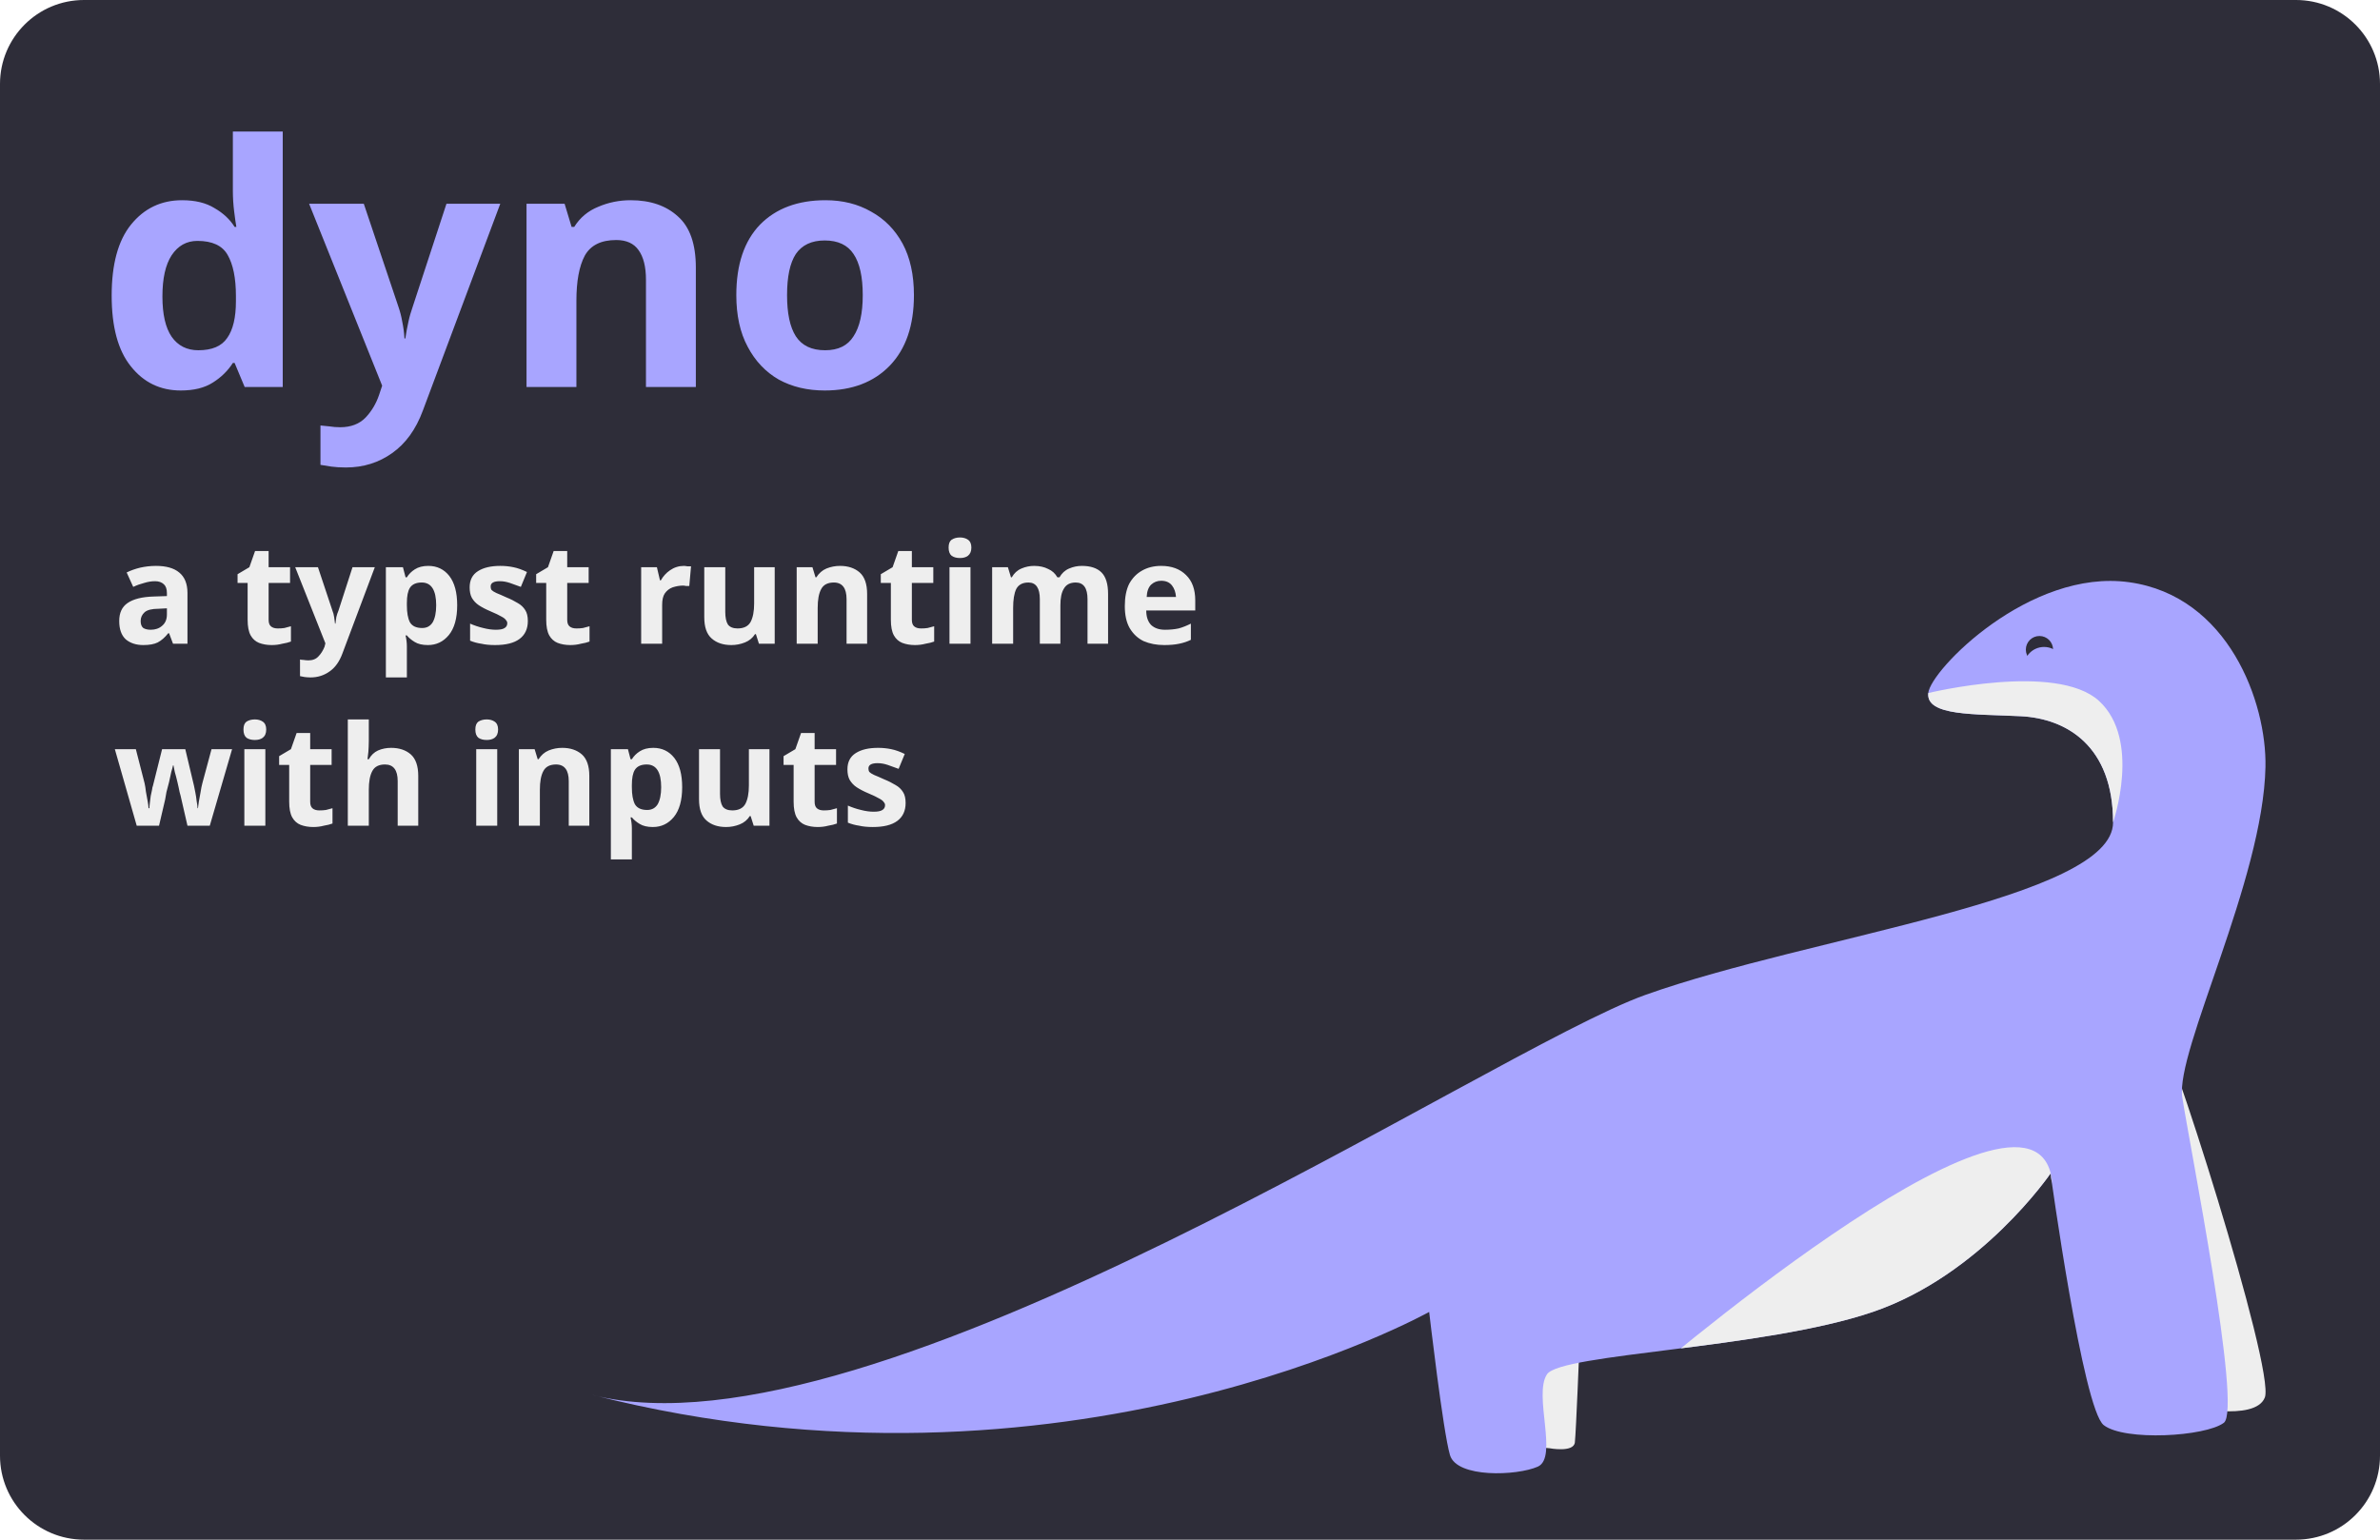
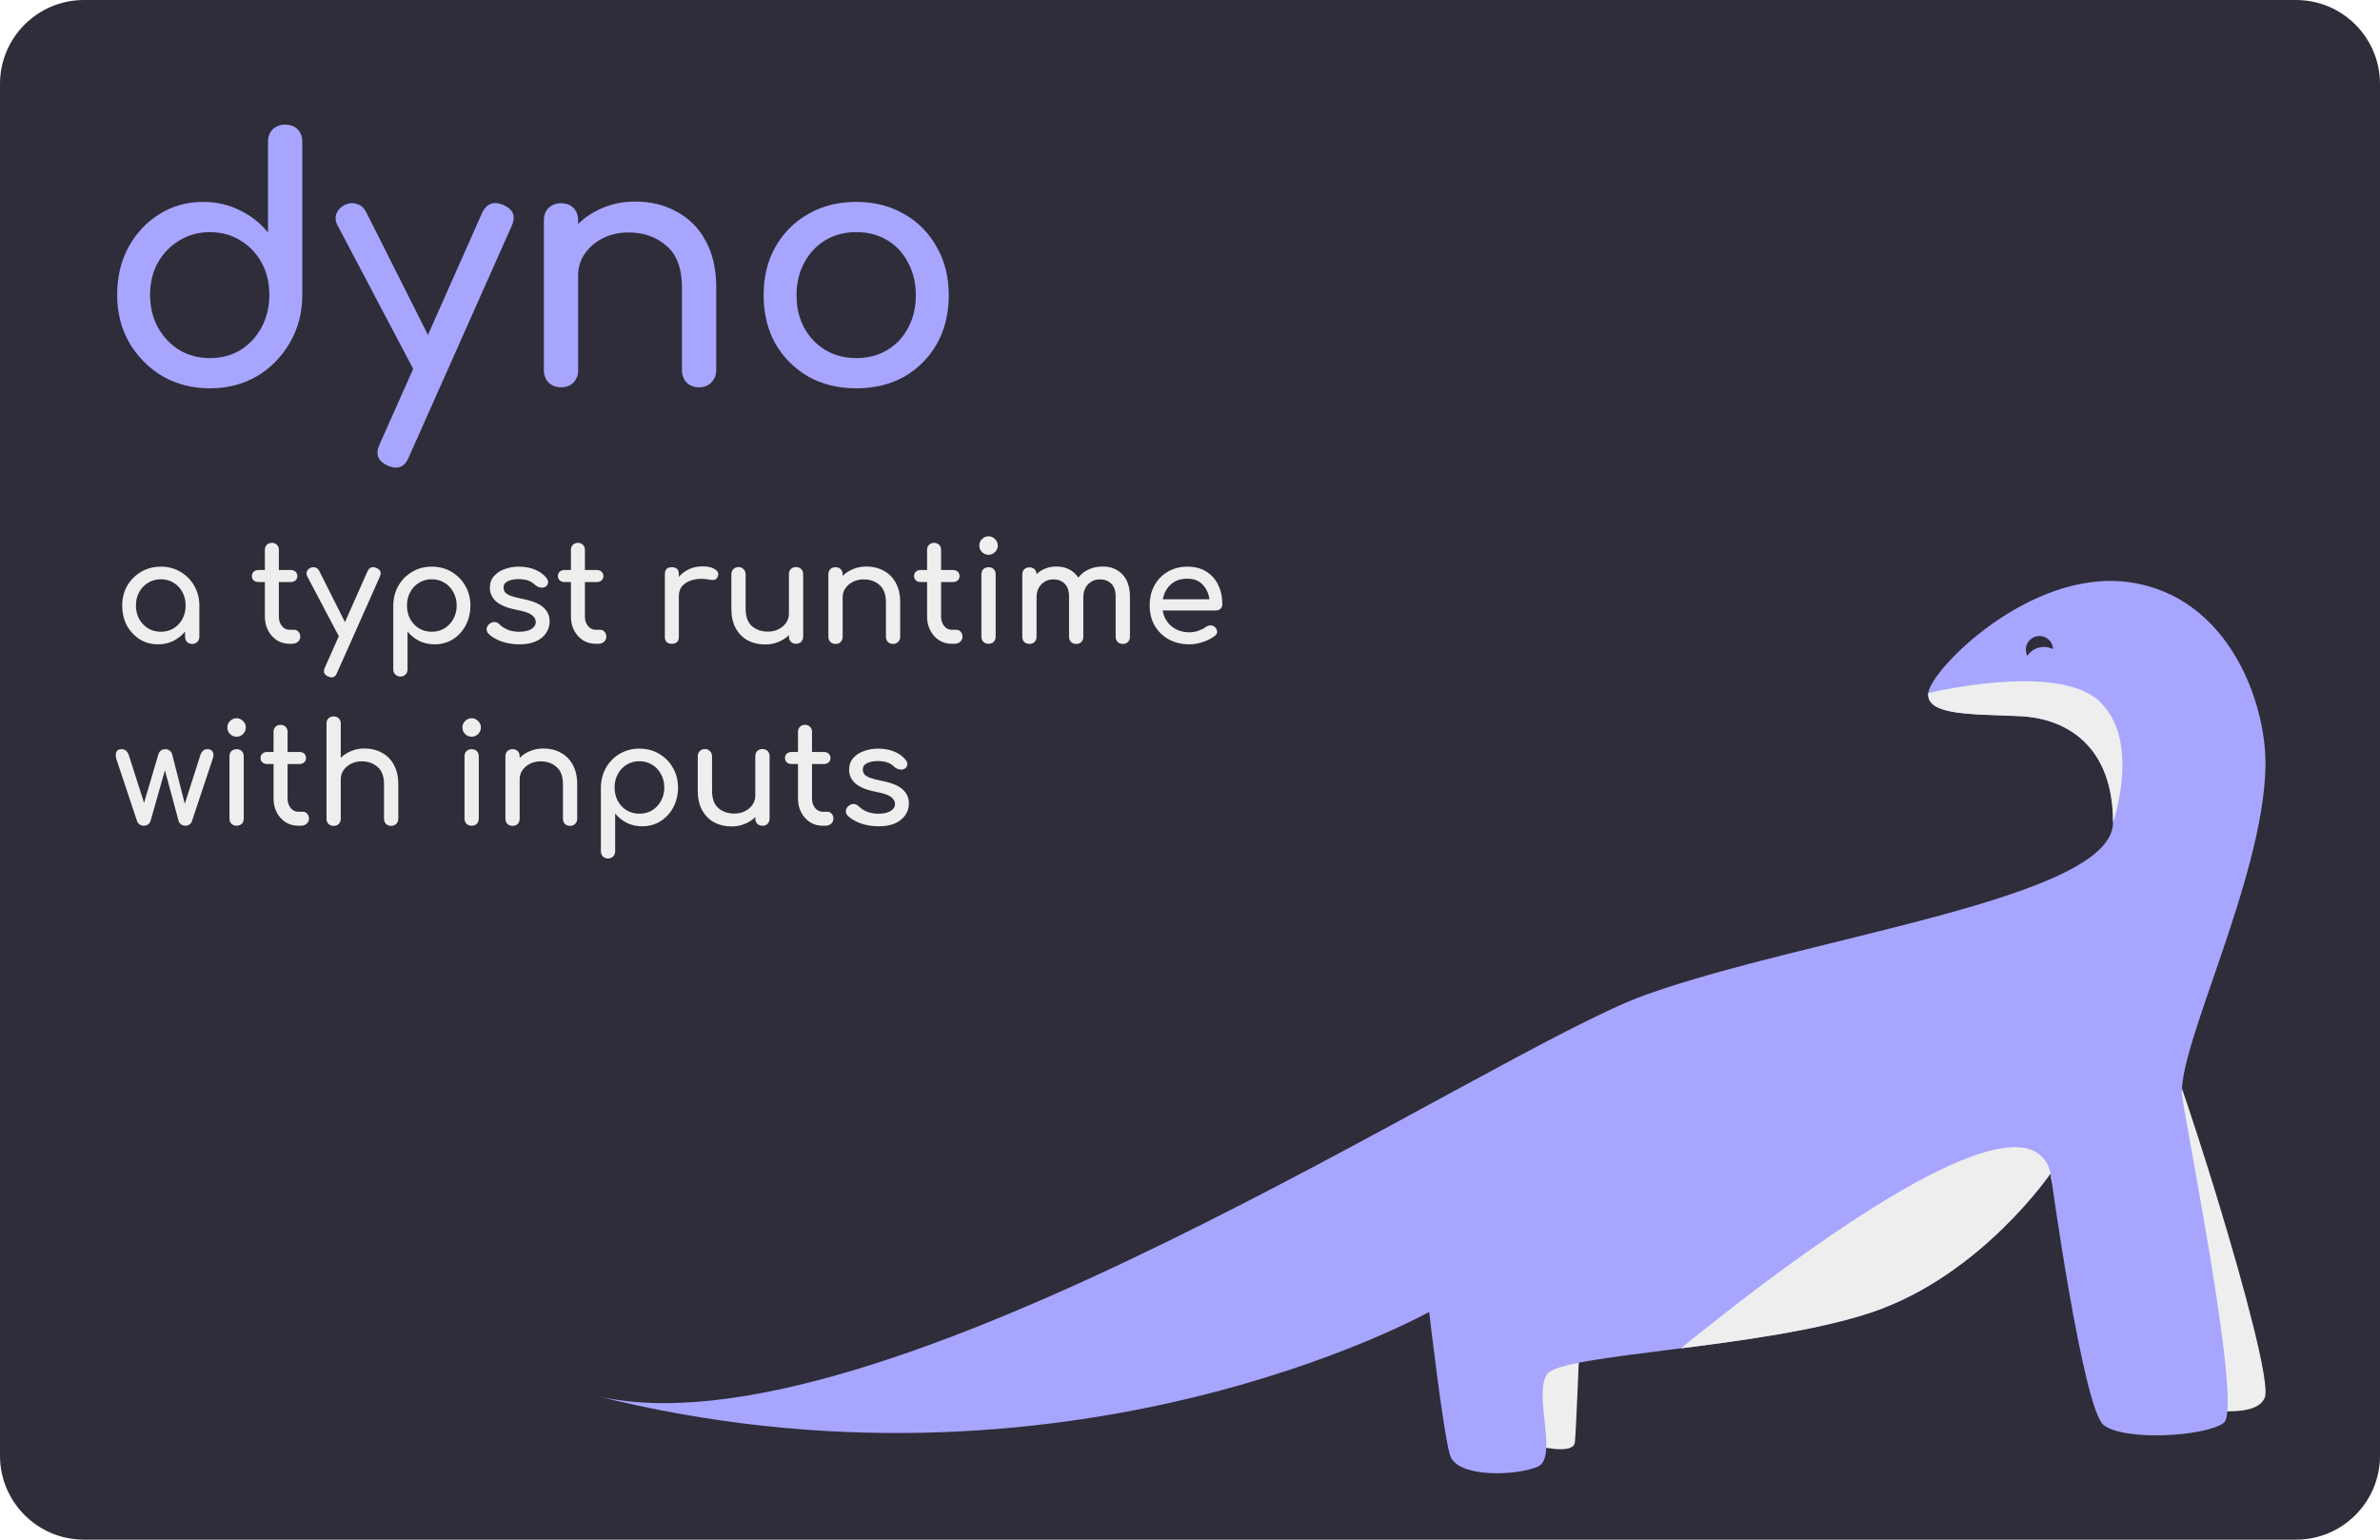
<svg xmlns="http://www.w3.org/2000/svg" width="85.0mm" height="55.0mm" viewBox="0 0 85.0 55.0" id="SVGRoot" version="1.1" xml:space="preserve">
  <defs id="defs1">
    <clipPath clipPathUnits="userSpaceOnUse" id="clipPath4">
      <path style="fill:#cacdde;fill-opacity:1;stroke:none;stroke-width:0.1;stroke-linecap:round;stroke-linejoin:round" d="m 10.517,21.299 c 0,0 2.794,-1.774 3.87,-2.15 1.426,-0.498 3.198,-0.807 4.29,-0.907 1.091,-0.099 4.871,0.609 5.897,-0.185 1.025,-0.794 1.554,-2.48 2.48,-2.348 0.926,0.132 2.117,0.827 1.951,1.224 -0.165,0.397 -1.323,0.132 -1.72,0.232 -0.397,0.099 -1.455,0.959 -1.72,2.017 -0.265,1.058 -0.43,2.348 -0.165,2.646 0.265,0.298 0.628,0.661 0.364,0.827 -0.265,0.165 -1.521,-0.066 -1.587,-0.265 -0.066,-0.198 -0.265,-1.554 -0.265,-1.554 0,0 -0.693,0.62 -2.115,0.587 -1.422,-0.033 -3.54,-0.521 -3.54,-0.521 0,0 0.132,1.422 0.397,1.687 0.265,0.265 -1.025,0.628 -1.257,0.132 -0.232,-0.496 4.5e-4,-3.28 -2.282,-2.745 -2.226,0.521 -4.597,1.323 -4.597,1.323 z" id="path6" />
    </clipPath>
    <clipPath clipPathUnits="userSpaceOnUse" id="clipPath12">
      <path style="fill:#cacdde;fill-opacity:1;stroke:none;stroke-width:0.1;stroke-linecap:round;stroke-linejoin:round" d="m 10.517,21.299 c 0,0 2.794,-1.774 3.87,-2.15 1.426,-0.498 3.198,-0.807 4.29,-0.907 1.091,-0.099 4.871,0.609 5.897,-0.185 1.025,-0.794 1.554,-2.48 2.48,-2.348 0.926,0.132 2.117,0.827 1.951,1.224 -0.165,0.397 -1.323,0.132 -1.72,0.232 -0.397,0.099 -1.455,0.959 -1.72,2.017 -0.265,1.058 -0.43,2.348 -0.165,2.646 0.265,0.298 0.628,0.661 0.364,0.827 -0.265,0.165 -1.521,-0.066 -1.587,-0.265 -0.066,-0.198 -0.265,-1.554 -0.265,-1.554 0,0 -0.693,0.62 -2.115,0.587 -1.422,-0.033 -3.54,-0.521 -3.54,-0.521 0,0 0.132,1.422 0.397,1.687 0.265,0.265 -1.025,0.628 -1.257,0.132 -0.232,-0.496 4.5e-4,-3.28 -2.282,-2.745 -2.226,0.521 -4.597,1.323 -4.597,1.323 z" id="path13" />
    </clipPath>
    <clipPath clipPathUnits="userSpaceOnUse" id="clipPath15">
      <path style="fill:#cecece;fill-opacity:1;stroke:none;stroke-width:0.1;stroke-linecap:round;stroke-linejoin:round" d="m 52.619,24.276 c 1.587,0.397 6.747,-1.323 8.169,-1.984 1.273,-0.592 4.63,-3.175 7.011,-3.936 2.381,-0.761 6.582,-1.191 6.582,-2.282 0,-1.091 -0.661,-1.488 -1.323,-1.521 -0.661,-0.033 -1.356,0 -1.323,-0.331 0.033,-0.331 1.455,-1.786 2.877,-1.587 1.422,0.198 1.97,1.724 1.951,2.646 -0.033,1.621 -1.29,4.068 -1.191,4.729 0.099,0.661 0.86,4.465 0.595,4.663 -0.265,0.198 -1.422,0.265 -1.72,0.033 -0.298,-0.232 -0.761,-3.605 -0.761,-3.605 0,0 -0.992,1.455 -2.547,1.984 -1.554,0.529 -4.465,0.595 -4.663,0.893 -0.198,0.298 0.165,1.191 -0.132,1.323 -0.298,0.132 -1.158,0.165 -1.257,-0.165 -0.099,-0.331 -0.298,-2.051 -0.298,-2.051 0,0 -5.192,2.91 -11.972,1.191 z" id="path16" />
    </clipPath>
    <clipPath clipPathUnits="userSpaceOnUse" id="clipPath18">
      <path style="fill:#cecece;fill-opacity:1;stroke:none;stroke-width:0.1;stroke-linecap:round;stroke-linejoin:round" d="m 52.619,24.276 c 1.587,0.397 6.747,-1.323 8.169,-1.984 1.273,-0.592 4.63,-3.175 7.011,-3.936 2.381,-0.761 6.582,-1.191 6.582,-2.282 0,-1.091 -0.661,-1.488 -1.323,-1.521 -0.661,-0.033 -1.356,0 -1.323,-0.331 0.033,-0.331 1.455,-1.786 2.877,-1.587 1.422,0.198 1.97,1.724 1.951,2.646 -0.033,1.621 -1.29,4.068 -1.191,4.729 0.099,0.661 0.86,4.465 0.595,4.663 -0.265,0.198 -1.422,0.265 -1.72,0.033 -0.298,-0.232 -0.761,-3.605 -0.761,-3.605 0,0 -0.992,1.455 -2.547,1.984 -1.554,0.529 -4.465,0.595 -4.663,0.893 -0.198,0.298 0.165,1.191 -0.132,1.323 -0.298,0.132 -1.158,0.165 -1.257,-0.165 -0.099,-0.331 -0.298,-2.051 -0.298,-2.051 0,0 -5.192,2.91 -11.972,1.191 z" id="path19" />
    </clipPath>
  </defs>
  <g id="dino-card">
    <rect style="fill:#2e2d39;fill-opacity:1;stroke:none;stroke-width:0.1;stroke-linecap:round;stroke-linejoin:round" id="rect11" width="85" height="55" x="0" y="0" ry="3" />
    <g id="g1" transform="matrix(2.494376,0,0,2.494376,-110.0674,-10.71555)">
      <g id="g11" style="fill:#eeeeee;fill-opacity:1;stroke:none">
        <path style="fill:#eeeeee;fill-opacity:1;stroke:none;stroke-width:0.1;stroke-linecap:round;stroke-linejoin:round" d="m 66.311,25.036 c 0,0 0.347,0.066 0.364,-0.083 0.017,-0.149 0.066,-1.389 0.066,-1.389 l -0.777,-0.033 -0.017,1.472 z" id="path7" />
        <path style="fill:#eeeeee;fill-opacity:1;stroke:none;stroke-width:0.1;stroke-linecap:round;stroke-linejoin:round" d="m 75.421,24.433 c 0,0 0.995,0.233 1.133,-0.124 0.153,-0.395 -1.43,-5.366 -1.563,-5.366 -0.132,0 0.43,5.49 0.43,5.49 z" id="path8" />
      </g>
      <path style="fill:#a8a5ff;fill-opacity:1;stroke:none;stroke-width:0.1;stroke-linecap:round;stroke-linejoin:round" d="m 52.619,24.276 c 4.02,1.005 12.82,-4.93 15.068,-5.733 2.354,-0.84 6.694,-1.378 6.694,-2.47 0,-1.091 -0.661,-1.488 -1.323,-1.521 -0.661,-0.033 -1.356,0 -1.323,-0.331 0.033,-0.331 1.455,-1.786 2.877,-1.587 1.422,0.198 1.97,1.724 1.951,2.646 -0.033,1.621 -1.29,4.068 -1.191,4.729 0.099,0.661 0.86,4.465 0.595,4.663 -0.265,0.198 -1.422,0.265 -1.72,0.033 -0.298,-0.232 -0.761,-3.605 -0.761,-3.605 0,0 -0.992,1.455 -2.547,1.984 -1.554,0.529 -4.465,0.595 -4.663,0.893 -0.198,0.298 0.165,1.191 -0.132,1.323 -0.298,0.132 -1.158,0.165 -1.257,-0.165 -0.099,-0.331 -0.298,-2.051 -0.298,-2.051 0,0 -5.192,2.91 -11.972,1.191 z" id="path5" />
      <circle style="fill:#2e2d39;fill-opacity:1;stroke:none;stroke-width:0.104;stroke-linecap:round;stroke-linejoin:round" id="circle14" cx="73.327" cy="13.599" r="0.195" />
      <circle style="fill:#a8a5ff;fill-opacity:1;stroke:none;stroke-width:0.155;stroke-linecap:round;stroke-linejoin:round" id="circle15" cx="73.393" cy="13.851" r="0.29" />
      <g id="g19" style="fill:#eeeeee;fill-opacity:1">
        <path style="fill:#eeeeee;fill-opacity:1;stroke-width:0.1;stroke-linecap:round;stroke-linejoin:round" d="m 67.529,24.158 c 0,0 5.539,-4.789 5.96,-3.055 0.396,1.635 -5.96,3.055 -5.96,3.055 z" id="path14" clip-path="url(#clipPath15)" />
        <path style="fill:#eeeeee;fill-opacity:1;stroke-width:0.1;stroke-linecap:round;stroke-linejoin:round" d="m 71.735,14.221 c 0,0 1.837,-0.447 2.446,0.114 0.608,0.561 0.2,1.738 0.2,1.738 l -2.866,-0.639 z" id="path17" clip-path="url(#clipPath18)" />
      </g>
    </g>
    <g style="display:inline;fill:none;fill-opacity:1;stroke:#eeeeee;stroke-width:2;stroke-linecap:round;stroke-linejoin:round;stroke-opacity:1" id="g2" transform="matrix(0.324712,0,0,0.324712,71.39444,10.48037)">
      <g id="loader" style="display:none">
        <path id="path1-2" style="fill:none;fill-opacity:1;stroke:#eeeeee;stroke-opacity:1" d="M 12,1.999 V 5.999 Z M 4.899,4.899 7.8,7.8 Z m 14.201,0 -2.9,2.9 z M 1.999,12 h 4 z m 16.002,0 h 4 z M 7.8,16.2 4.899,19.101 Z m 8.4,0 2.9,2.9 z M 12,18.001 v 4 z" />
      </g>
    </g>
-     <text xml:space="preserve" style="font-weight:bold;font-size:12px;line-height:1.3;font-family:Comfortaa;-inkscape-font-specification:'Comfortaa Bold';writing-mode:lr-tb;direction:ltr;fill:#a8a5ff;fill-opacity:1;stroke-width:0.25;stroke-linecap:round;stroke-linejoin:round" x="3.44" y="13.824" id="text2">
-       <tspan id="tspan1" style="font-size:12px;fill:#a8a5ff;fill-opacity:1;stroke-width:0.25" x="3.44" y="13.824">dyno</tspan>
-     </text>
-     <text xml:space="preserve" style="font-weight:bold;font-size:5px;line-height:1.3;font-family:Comfortaa;-inkscape-font-specification:'Comfortaa Bold';writing-mode:lr-tb;direction:ltr;fill:#eeeeee;fill-opacity:1;stroke-width:0.25;stroke-linecap:round;stroke-linejoin:round" x="4.055" y="22.997" id="text3">
-       <tspan style="font-size:5px;fill:#eeeeee;fill-opacity:1;stroke-width:0.25" x="4.055" y="22.997" id="tspan3">a typst runtime</tspan>
-       <tspan style="font-size:5px;fill:#eeeeee;fill-opacity:1;stroke-width:0.25" x="4.055" y="29.497" id="tspan6">with inputs</tspan>
-     </text>
+     <path d="m 7.496,13.872 q -0.936,0 -1.692,-0.432 -0.744,-0.444 -1.188,-1.2 -0.432,-0.756 -0.432,-1.704 0,-0.948 0.396,-1.692 0.408,-0.756 1.104,-1.188 0.696,-0.444 1.572,-0.444 0.708,0 1.308,0.3 0.6,0.288 1.008,0.792 v -3.24 q 0,-0.276 0.168,-0.444 0.18,-0.168 0.444,-0.168 0.276,0 0.444,0.168 0.168,0.168 0.168,0.444 v 5.472 q 0,0.948 -0.444,1.704 -0.432,0.756 -1.176,1.2 -0.744,0.432 -1.68,0.432 z m 0,-1.08 q 0.612,0 1.092,-0.288 0.48,-0.3 0.756,-0.816 0.276,-0.516 0.276,-1.152 0,-0.648 -0.276,-1.152 -0.276,-0.504 -0.756,-0.792 -0.48,-0.3 -1.092,-0.3 -0.6,0 -1.092,0.3 -0.48,0.288 -0.768,0.792 -0.276,0.504 -0.276,1.152 0,0.636 0.276,1.152 0.288,0.516 0.768,0.816 0.492,0.288 1.092,0.288 z m 6.636,3.912 q -0.12,0 -0.288,-0.072 -0.528,-0.24 -0.288,-0.756 l 1.2,-2.7 -2.7,-5.124 q -0.12,-0.228 -0.036,-0.432 0.096,-0.216 0.324,-0.312 0.228,-0.096 0.432,-0.012 0.204,0.072 0.312,0.3 l 2.196,4.368 1.932,-4.356 q 0.24,-0.504 0.756,-0.288 0.54,0.228 0.3,0.756 l -3.672,8.256 q -0.144,0.372 -0.468,0.372 z m 5.904,-2.868 q -0.264,0 -0.444,-0.168 -0.168,-0.18 -0.168,-0.444 V 7.872 q 0,-0.276 0.168,-0.444 0.18,-0.168 0.444,-0.168 0.276,0 0.444,0.168 0.168,0.168 0.168,0.444 v 0.132 q 0.372,-0.372 0.9,-0.588 0.528,-0.216 1.14,-0.216 0.828,0 1.476,0.36 0.66,0.348 1.032,1.032 0.384,0.684 0.384,1.68 v 2.952 q 0,0.264 -0.18,0.444 -0.168,0.168 -0.432,0.168 -0.264,0 -0.444,-0.168 -0.168,-0.18 -0.168,-0.444 v -2.952 q 0,-1.02 -0.552,-1.488 -0.54,-0.48 -1.356,-0.48 -0.504,0 -0.912,0.204 -0.408,0.204 -0.648,0.552 -0.24,0.336 -0.24,0.78 v 3.384 q 0,0.264 -0.168,0.444 -0.168,0.168 -0.444,0.168 z m 10.548,0.036 q -0.972,0 -1.716,-0.42 -0.744,-0.432 -1.176,-1.176 -0.42,-0.756 -0.42,-1.728 0,-0.984 0.42,-1.728 0.432,-0.756 1.176,-1.176 0.744,-0.432 1.716,-0.432 0.96,0 1.704,0.432 0.744,0.42 1.164,1.176 0.432,0.744 0.432,1.728 0,0.972 -0.42,1.728 -0.42,0.744 -1.164,1.176 -0.744,0.42 -1.716,0.42 z m 0,-1.08 q 0.624,0 1.104,-0.288 0.48,-0.288 0.744,-0.792 0.276,-0.504 0.276,-1.164 0,-0.66 -0.276,-1.164 -0.264,-0.516 -0.744,-0.804 -0.48,-0.288 -1.104,-0.288 -0.624,0 -1.104,0.288 -0.48,0.288 -0.756,0.804 -0.276,0.504 -0.276,1.164 0,0.66 0.276,1.164 0.276,0.504 0.756,0.792 0.48,0.288 1.104,0.288 z" id="text2" style="font-weight:bold;font-size:12px;line-height:1.3;font-family:Comfortaa;-inkscape-font-specification:'Comfortaa Bold';fill:#a8a5ff;stroke-width:0.25;stroke-linecap:round;stroke-linejoin:round" aria-label="dyno" />
+     <g id="text3" style="font-weight:bold;font-size:5px;line-height:1.3;font-family:Comfortaa;-inkscape-font-specification:'Comfortaa Bold';fill:#eeeeee;stroke-width:0.25;stroke-linecap:round;stroke-linejoin:round" aria-label="a typst runtime&#10;with inputs">
+       <path d="m 5.645,23.017 q -0.365,0 -0.655,-0.18 -0.29,-0.185 -0.46,-0.495 -0.165,-0.315 -0.165,-0.71 0,-0.395 0.18,-0.71 0.185,-0.315 0.495,-0.495 0.315,-0.185 0.705,-0.185 0.39,0 0.7,0.185 0.31,0.18 0.49,0.495 0.185,0.315 0.185,0.71 v 1.115 q 0,0.11 -0.075,0.185 -0.07,0.07 -0.18,0.07 -0.11,0 -0.185,-0.07 -0.07,-0.075 -0.07,-0.185 v -0.185 q -0.175,0.21 -0.425,0.335 -0.245,0.12 -0.54,0.12 z m 0.1,-0.45 q 0.255,0 0.455,-0.12 0.2,-0.125 0.315,-0.335 0.115,-0.215 0.115,-0.48 0,-0.27 -0.115,-0.48 -0.115,-0.215 -0.315,-0.335 -0.2,-0.125 -0.455,-0.125 -0.25,0 -0.455,0.125 -0.2,0.12 -0.32,0.335 -0.115,0.21 -0.115,0.48 0,0.265 0.115,0.48 0.12,0.21 0.32,0.335 0.205,0.12 0.455,0.12 z m 4.595,0.43 q -0.25,0 -0.45,-0.125 -0.2,-0.13 -0.315,-0.35 -0.115,-0.22 -0.115,-0.495 v -1.235 h -0.23 q -0.105,0 -0.17,-0.06 -0.065,-0.06 -0.065,-0.15 0,-0.1 0.065,-0.16 0.065,-0.06 0.17,-0.06 h 0.23 v -0.72 q 0,-0.11 0.07,-0.18 0.07,-0.07 0.18,-0.07 0.11,0 0.18,0.07 0.07,0.07 0.07,0.18 v 0.72 h 0.425 q 0.105,0 0.17,0.06 0.065,0.06 0.065,0.16 0,0.09 -0.065,0.15 -0.065,0.06 -0.17,0.06 H 9.959 v 1.235 q 0,0.2 0.11,0.335 0.11,0.135 0.27,0.135 h 0.17 q 0.09,0 0.15,0.07 0.065,0.07 0.065,0.18 0,0.11 -0.085,0.18 -0.08,0.07 -0.21,0.07 z m 1.5,1.2 q -0.05,0 -0.12,-0.03 -0.22,-0.1 -0.12,-0.315 l 0.5,-1.125 -1.125,-2.135 q -0.05,-0.095 -0.015,-0.18 0.04,-0.09 0.135,-0.13 0.095,-0.04 0.18,-0.005 0.085,0.03 0.13,0.125 l 0.915,1.82 0.805,-1.815 q 0.1,-0.21 0.315,-0.12 0.225,0.095 0.125,0.315 l -1.53,3.44 q -0.06,0.155 -0.195,0.155 z m 2.46,-0.03 q -0.11,0 -0.185,-0.075 -0.07,-0.07 -0.07,-0.18 v -2.28 q 0.005,-0.395 0.185,-0.71 0.18,-0.315 0.49,-0.495 0.31,-0.185 0.7,-0.185 0.395,0 0.705,0.185 0.31,0.18 0.49,0.495 0.185,0.315 0.185,0.71 0,0.395 -0.17,0.71 -0.165,0.31 -0.455,0.495 -0.29,0.18 -0.655,0.18 -0.295,0 -0.545,-0.12 -0.245,-0.125 -0.42,-0.335 v 1.35 q 0,0.11 -0.07,0.18 -0.07,0.075 -0.185,0.075 z m 1.12,-1.6 q 0.255,0 0.455,-0.12 0.2,-0.125 0.315,-0.335 0.12,-0.215 0.12,-0.48 0,-0.27 -0.12,-0.48 -0.115,-0.215 -0.315,-0.335 -0.2,-0.125 -0.455,-0.125 -0.25,0 -0.455,0.125 -0.2,0.12 -0.315,0.335 -0.115,0.21 -0.115,0.48 0,0.265 0.115,0.48 0.115,0.21 0.315,0.335 0.205,0.12 0.455,0.12 z m 3.135,0.45 q -0.35,0 -0.65,-0.105 -0.295,-0.11 -0.46,-0.275 -0.075,-0.08 -0.065,-0.18 0.015,-0.105 0.1,-0.17 0.1,-0.08 0.195,-0.065 0.1,0.01 0.17,0.085 0.085,0.095 0.27,0.18 0.19,0.08 0.42,0.08 0.29,0 0.44,-0.095 0.155,-0.095 0.16,-0.245 0.005,-0.15 -0.145,-0.26 -0.145,-0.11 -0.535,-0.18 -0.505,-0.1 -0.735,-0.3 -0.225,-0.2 -0.225,-0.49 0,-0.255 0.15,-0.42 0.15,-0.17 0.385,-0.25 0.235,-0.085 0.49,-0.085 0.33,0 0.585,0.105 0.255,0.105 0.405,0.29 0.07,0.08 0.065,0.17 -0.005,0.085 -0.085,0.145 -0.08,0.055 -0.19,0.035 -0.11,-0.02 -0.185,-0.09 -0.125,-0.12 -0.27,-0.165 -0.145,-0.045 -0.335,-0.045 -0.22,0 -0.375,0.075 -0.15,0.075 -0.15,0.22 0,0.09 0.045,0.165 0.05,0.07 0.19,0.13 0.14,0.055 0.41,0.11 0.565,0.11 0.78,0.315 0.22,0.2 0.22,0.495 0,0.23 -0.125,0.415 -0.12,0.185 -0.36,0.295 -0.235,0.11 -0.59,0.11 z m 2.715,-0.02 q -0.25,0 -0.45,-0.125 -0.2,-0.13 -0.315,-0.35 -0.115,-0.22 -0.115,-0.495 v -1.235 h -0.23 q -0.105,0 -0.17,-0.06 -0.065,-0.06 -0.065,-0.15 0,-0.1 0.065,-0.16 0.065,-0.06 0.17,-0.06 h 0.23 v -0.72 q 0,-0.11 0.07,-0.18 0.07,-0.07 0.18,-0.07 0.11,0 0.18,0.07 0.07,0.07 0.07,0.18 v 0.72 h 0.425 q 0.105,0 0.17,0.06 0.065,0.06 0.065,0.16 0,0.09 -0.065,0.15 -0.065,0.06 -0.17,0.06 h -0.425 v 1.235 q 0,0.2 0.11,0.335 0.11,0.135 0.27,0.135 h 0.17 q 0.09,0 0.15,0.07 0.065,0.07 0.065,0.18 0,0.11 -0.085,0.18 -0.08,0.07 -0.21,0.07 z m 2.725,0 q -0.25,0 -0.25,-0.25 v -2.235 q 0,-0.25 0.25,-0.25 0.25,0 0.25,0.25 v 0.095 q 0.15,-0.175 0.365,-0.275 0.22,-0.1 0.475,-0.1 0.3,0 0.445,0.1 0.15,0.095 0.115,0.23 -0.025,0.105 -0.1,0.14 -0.075,0.03 -0.175,0.01 -0.32,-0.065 -0.575,-0.01 -0.255,0.055 -0.405,0.205 -0.145,0.15 -0.145,0.38 v 1.46 q 0,0.25 -0.25,0.25 z m 3.33,0.025 q -0.345,0 -0.62,-0.145 -0.27,-0.15 -0.43,-0.435 -0.155,-0.285 -0.155,-0.7 v -1.23 q 0,-0.11 0.07,-0.18 0.075,-0.075 0.185,-0.075 0.11,0 0.18,0.075 0.075,0.07 0.075,0.18 v 1.23 q 0,0.425 0.225,0.625 0.23,0.195 0.57,0.195 0.215,0 0.38,-0.085 0.17,-0.085 0.27,-0.23 0.1,-0.145 0.1,-0.325 v -1.41 q 0,-0.115 0.07,-0.185 0.075,-0.07 0.185,-0.07 0.115,0 0.185,0.07 0.07,0.07 0.07,0.185 v 2.23 q 0,0.11 -0.07,0.185 -0.07,0.07 -0.185,0.07 -0.11,0 -0.185,-0.07 -0.07,-0.075 -0.07,-0.185 v -0.055 q -0.155,0.155 -0.375,0.245 -0.22,0.09 -0.475,0.09 z m 2.515,-0.02 q -0.11,0 -0.185,-0.07 -0.07,-0.075 -0.07,-0.185 v -2.23 q 0,-0.115 0.07,-0.185 0.075,-0.07 0.185,-0.07 0.115,0 0.185,0.07 0.07,0.07 0.07,0.185 v 0.055 q 0.155,-0.155 0.375,-0.245 0.22,-0.09 0.475,-0.09 0.345,0 0.615,0.15 0.275,0.145 0.43,0.43 0.16,0.285 0.16,0.7 v 1.23 q 0,0.11 -0.075,0.185 -0.07,0.07 -0.18,0.07 -0.11,0 -0.185,-0.07 -0.07,-0.075 -0.07,-0.185 v -1.23 q 0,-0.425 -0.23,-0.62 -0.225,-0.2 -0.565,-0.2 -0.21,0 -0.38,0.085 -0.17,0.085 -0.27,0.23 -0.1,0.14 -0.1,0.325 v 1.41 q 0,0.11 -0.07,0.185 -0.07,0.07 -0.185,0.07 z m 4.15,-0.005 q -0.25,0 -0.45,-0.125 -0.2,-0.13 -0.315,-0.35 -0.115,-0.22 -0.115,-0.495 v -1.235 h -0.23 q -0.105,0 -0.17,-0.06 -0.065,-0.06 -0.065,-0.15 0,-0.1 0.065,-0.16 0.065,-0.06 0.17,-0.06 h 0.23 v -0.72 q 0,-0.11 0.07,-0.18 0.07,-0.07 0.18,-0.07 0.11,0 0.18,0.07 0.07,0.07 0.07,0.18 v 0.72 h 0.425 q 0.105,0 0.17,0.06 0.065,0.06 0.065,0.16 0,0.09 -0.065,0.15 -0.065,0.06 -0.17,0.06 h -0.425 v 1.235 q 0,0.2 0.11,0.335 0.11,0.135 0.27,0.135 h 0.17 q 0.09,0 0.15,0.07 0.065,0.07 0.065,0.18 0,0.11 -0.085,0.18 -0.08,0.07 -0.21,0.07 z m 1.315,0 q -0.11,0 -0.185,-0.07 -0.07,-0.075 -0.07,-0.185 v -2.225 q 0,-0.115 0.07,-0.185 0.075,-0.07 0.185,-0.07 0.115,0 0.185,0.07 0.07,0.07 0.07,0.185 v 2.225 q 0,0.11 -0.07,0.185 -0.07,0.07 -0.185,0.07 z m 0,-3.18 q -0.135,0 -0.235,-0.095 -0.095,-0.1 -0.095,-0.235 0,-0.135 0.095,-0.23 0.1,-0.1 0.235,-0.1 0.135,0 0.23,0.1 0.1,0.095 0.1,0.23 0,0.135 -0.1,0.235 -0.095,0.095 -0.23,0.095 z m 1.46,3.185 q -0.11,0 -0.185,-0.07 -0.07,-0.075 -0.07,-0.185 v -2.225 q 0,-0.115 0.07,-0.185 0.075,-0.07 0.185,-0.07 0.115,0 0.185,0.07 0.07,0.07 0.07,0.175 0.13,-0.13 0.31,-0.2 0.18,-0.075 0.39,-0.075 0.525,0 0.79,0.395 0.145,-0.185 0.37,-0.29 0.225,-0.105 0.505,-0.105 0.43,0 0.7,0.28 0.27,0.28 0.27,0.8 v 1.43 q 0,0.11 -0.07,0.185 -0.07,0.07 -0.185,0.07 -0.11,0 -0.185,-0.07 -0.07,-0.075 -0.07,-0.185 v -1.43 q 0,-0.315 -0.155,-0.465 -0.155,-0.155 -0.405,-0.155 -0.26,0 -0.43,0.18 -0.165,0.18 -0.165,0.46 v 1.41 q 0,0.11 -0.07,0.185 -0.07,0.07 -0.185,0.07 -0.11,0 -0.185,-0.07 -0.07,-0.075 -0.07,-0.185 v -1.43 q 0,-0.315 -0.155,-0.465 -0.155,-0.155 -0.405,-0.155 -0.26,0 -0.43,0.18 -0.17,0.18 -0.17,0.46 v 1.41 q 0,0.11 -0.07,0.185 -0.07,0.07 -0.185,0.07 z m 5.72,0.015 q -0.415,0 -0.74,-0.175 -0.32,-0.18 -0.505,-0.49 -0.18,-0.315 -0.18,-0.72 0,-0.41 0.17,-0.72 0.175,-0.315 0.48,-0.49 0.305,-0.18 0.7,-0.18 0.39,0 0.67,0.175 0.28,0.17 0.425,0.475 0.15,0.3 0.15,0.695 0,0.095 -0.065,0.16 -0.065,0.06 -0.165,0.06 h -1.9 q 0.055,0.345 0.315,0.565 0.265,0.215 0.645,0.215 0.155,0 0.315,-0.055 0.165,-0.06 0.265,-0.135 0.075,-0.055 0.16,-0.055 0.09,-0.005 0.155,0.05 0.085,0.075 0.09,0.165 0.005,0.09 -0.08,0.155 -0.17,0.135 -0.425,0.22 -0.25,0.085 -0.48,0.085 z m -0.075,-2.345 q -0.37,0 -0.595,0.205 -0.225,0.205 -0.285,0.53 h 1.665 q -0.045,-0.32 -0.245,-0.525 -0.2,-0.21 -0.54,-0.21 z" id="path1" />
+       <path d="m 5.135,29.497 q -0.08,0 -0.15,-0.045 -0.065,-0.05 -0.09,-0.12 l -0.74,-2.22 q -0.04,-0.155 0,-0.25 0.045,-0.1 0.19,-0.1 0.095,0 0.155,0.055 0.065,0.05 0.105,0.175 l 0.54,1.685 0.51,-1.725 q 0.025,-0.085 0.085,-0.135 0.06,-0.055 0.165,-0.055 0.1,0 0.16,0.055 0.065,0.05 0.085,0.135 l 0.45,1.76 0.55,-1.72 q 0.07,-0.23 0.26,-0.23 0.14,0 0.19,0.1 0.05,0.095 -0.005,0.25 l -0.74,2.22 q -0.02,0.07 -0.085,0.12 -0.065,0.045 -0.15,0.045 -0.08,0 -0.15,-0.045 -0.07,-0.05 -0.09,-0.12 l -0.49,-1.815 -0.515,1.815 q -0.02,0.07 -0.09,0.12 -0.065,0.045 -0.15,0.045 z m 3.315,0 q -0.11,0 -0.185,-0.07 -0.07,-0.075 -0.07,-0.185 v -2.225 q 0,-0.115 0.07,-0.185 0.075,-0.07 0.185,-0.07 0.115,0 0.185,0.07 0.07,0.07 0.07,0.185 v 2.225 q 0,0.11 -0.07,0.185 -0.07,0.07 -0.185,0.07 z m 0,-3.18 q -0.135,0 -0.235,-0.095 -0.095,-0.1 -0.095,-0.235 0,-0.135 0.095,-0.23 0.1,-0.1 0.235,-0.1 0.135,0 0.23,0.1 0.1,0.095 0.1,0.23 0,0.135 -0.1,0.235 -0.095,0.095 -0.23,0.095 z m 2.2,3.18 q -0.25,0 -0.45,-0.125 -0.2,-0.13 -0.315,-0.35 -0.115,-0.22 -0.115,-0.495 v -1.235 h -0.23 q -0.105,0 -0.17,-0.06 -0.065,-0.06 -0.065,-0.15 0,-0.1 0.065,-0.16 0.065,-0.06 0.17,-0.06 h 0.23 v -0.72 q 0,-0.11 0.07,-0.18 0.07,-0.07 0.18,-0.07 0.11,0 0.18,0.07 0.07,0.07 0.07,0.18 v 0.72 h 0.425 q 0.105,0 0.17,0.06 0.065,0.06 0.065,0.16 0,0.09 -0.065,0.15 -0.065,0.06 -0.17,0.06 h -0.425 v 1.235 q 0,0.2 0.11,0.335 0.11,0.135 0.27,0.135 h 0.17 q 0.09,0 0.15,0.07 0.065,0.07 0.065,0.18 0,0.11 -0.085,0.18 -0.08,0.07 -0.21,0.07 z m 1.265,0.005 q -0.11,0 -0.185,-0.07 -0.07,-0.075 -0.07,-0.185 v -3.4 q 0,-0.115 0.07,-0.185 0.075,-0.07 0.185,-0.07 0.115,0 0.185,0.07 0.07,0.07 0.07,0.185 v 1.225 q 0.155,-0.155 0.375,-0.245 0.22,-0.09 0.475,-0.09 0.345,0 0.615,0.15 0.275,0.145 0.43,0.43 0.16,0.285 0.16,0.7 v 1.23 q 0,0.11 -0.075,0.185 -0.07,0.07 -0.18,0.07 -0.11,0 -0.185,-0.07 -0.07,-0.075 -0.07,-0.185 v -1.23 q 0,-0.425 -0.23,-0.62 -0.225,-0.2 -0.565,-0.2 -0.21,0 -0.38,0.085 -0.17,0.085 -0.27,0.23 -0.1,0.14 -0.1,0.325 v 1.41 q 0,0.11 -0.07,0.185 -0.07,0.07 -0.185,0.07 z m 4.93,-0.005 q -0.11,0 -0.185,-0.07 -0.07,-0.075 -0.07,-0.185 v -2.225 q 0,-0.115 0.07,-0.185 0.075,-0.07 0.185,-0.07 0.115,0 0.185,0.07 0.07,0.07 0.07,0.185 v 2.225 q 0,0.11 -0.07,0.185 -0.07,0.07 -0.185,0.07 z m 0,-3.18 q -0.135,0 -0.235,-0.095 -0.095,-0.1 -0.095,-0.235 0,-0.135 0.095,-0.23 0.1,-0.1 0.235,-0.1 0.135,0 0.23,0.1 0.1,0.095 0.1,0.23 0,0.135 -0.1,0.235 -0.095,0.095 -0.23,0.095 z m 1.46,3.185 q -0.11,0 -0.185,-0.07 -0.07,-0.075 -0.07,-0.185 v -2.23 q 0,-0.115 0.07,-0.185 0.075,-0.07 0.185,-0.07 0.115,0 0.185,0.07 0.07,0.07 0.07,0.185 v 0.055 q 0.155,-0.155 0.375,-0.245 0.22,-0.09 0.475,-0.09 0.345,0 0.615,0.15 0.275,0.145 0.43,0.43 0.16,0.285 0.16,0.7 v 1.23 q 0,0.11 -0.075,0.185 -0.07,0.07 -0.18,0.07 -0.11,0 -0.185,-0.07 -0.07,-0.075 -0.07,-0.185 v -1.23 q 0,-0.425 -0.23,-0.62 -0.225,-0.2 -0.565,-0.2 -0.21,0 -0.38,0.085 -0.17,0.085 -0.27,0.23 -0.1,0.14 -0.1,0.325 v 1.41 q 0,0.11 -0.07,0.185 -0.07,0.07 -0.185,0.07 z m 3.41,1.165 q -0.11,0 -0.185,-0.075 -0.07,-0.07 -0.07,-0.18 v -2.28 q 0.005,-0.395 0.185,-0.71 0.18,-0.315 0.49,-0.495 0.31,-0.185 0.7,-0.185 0.395,0 0.705,0.185 0.31,0.18 0.49,0.495 0.185,0.315 0.185,0.71 0,0.395 -0.17,0.71 -0.165,0.31 -0.455,0.495 -0.29,0.18 -0.655,0.18 -0.295,0 -0.545,-0.12 -0.245,-0.125 -0.42,-0.335 v 1.35 q 0,0.11 -0.07,0.18 -0.07,0.075 -0.185,0.075 z m 1.12,-1.6 q 0.255,0 0.455,-0.12 0.2,-0.125 0.315,-0.335 0.12,-0.215 0.12,-0.48 0,-0.27 -0.12,-0.48 -0.115,-0.215 -0.315,-0.335 -0.2,-0.125 -0.455,-0.125 -0.25,0 -0.455,0.125 -0.2,0.12 -0.315,0.335 -0.115,0.21 -0.115,0.48 0,0.265 0.115,0.48 0.115,0.21 0.315,0.335 0.205,0.12 0.455,0.12 z m 3.29,0.455 q -0.345,0 -0.62,-0.145 -0.27,-0.15 -0.43,-0.435 -0.155,-0.285 -0.155,-0.7 v -1.23 q 0,-0.11 0.07,-0.18 0.075,-0.075 0.185,-0.075 0.11,0 0.18,0.075 0.075,0.07 0.075,0.18 v 1.23 q 0,0.425 0.225,0.625 0.23,0.195 0.57,0.195 0.215,0 0.38,-0.085 0.17,-0.085 0.27,-0.23 0.1,-0.145 0.1,-0.325 v -1.41 q 0,-0.115 0.07,-0.185 0.075,-0.07 0.185,-0.07 0.115,0 0.185,0.07 0.07,0.07 0.07,0.185 v 2.23 q 0,0.11 -0.07,0.185 -0.07,0.07 -0.185,0.07 -0.11,0 -0.185,-0.07 -0.07,-0.075 -0.07,-0.185 v -0.055 q -0.155,0.155 -0.375,0.245 -0.22,0.09 -0.475,0.09 z m 3.255,-0.025 q -0.25,0 -0.45,-0.125 -0.2,-0.13 -0.315,-0.35 -0.115,-0.22 -0.115,-0.495 v -1.235 h -0.23 q -0.105,0 -0.17,-0.06 -0.065,-0.06 -0.065,-0.15 0,-0.1 0.065,-0.16 0.065,-0.06 0.17,-0.06 h 0.23 v -0.72 q 0,-0.11 0.07,-0.18 0.07,-0.07 0.18,-0.07 0.11,0 0.18,0.07 0.07,0.07 0.07,0.18 v 0.72 h 0.425 q 0.105,0 0.17,0.06 0.065,0.06 0.065,0.16 0,0.09 -0.065,0.15 -0.065,0.06 -0.17,0.06 h -0.425 v 1.235 q 0,0.2 0.11,0.335 0.11,0.135 0.27,0.135 h 0.17 q 0.09,0 0.15,0.07 0.065,0.07 0.065,0.18 0,0.11 -0.085,0.18 -0.08,0.07 -0.21,0.07 z m 2.005,0.02 q -0.35,0 -0.65,-0.105 -0.295,-0.11 -0.46,-0.275 -0.075,-0.08 -0.065,-0.18 0.015,-0.105 0.1,-0.17 0.1,-0.08 0.195,-0.065 0.1,0.01 0.17,0.085 0.085,0.095 0.27,0.18 0.19,0.08 0.42,0.08 0.29,0 0.44,-0.095 0.155,-0.095 0.16,-0.245 0.005,-0.15 -0.145,-0.26 -0.145,-0.11 -0.535,-0.18 -0.505,-0.1 -0.735,-0.3 -0.225,-0.2 -0.225,-0.49 0,-0.255 0.15,-0.42 0.15,-0.17 0.385,-0.25 0.235,-0.085 0.49,-0.085 0.33,0 0.585,0.105 0.255,0.105 0.405,0.29 0.07,0.08 0.065,0.17 -0.005,0.085 -0.085,0.145 -0.08,0.055 -0.19,0.035 -0.11,-0.02 -0.185,-0.09 -0.125,-0.12 -0.27,-0.165 -0.145,-0.045 -0.335,-0.045 -0.22,0 -0.375,0.075 -0.15,0.075 -0.15,0.22 0,0.09 0.045,0.165 0.05,0.07 0.19,0.13 0.14,0.055 0.41,0.11 0.565,0.11 0.78,0.315 0.22,0.2 0.22,0.495 0,0.23 -0.125,0.415 -0.12,0.185 -0.36,0.295 -0.235,0.11 -0.59,0.11 z" id="path2" />
+     </g>
  </g>
</svg>
